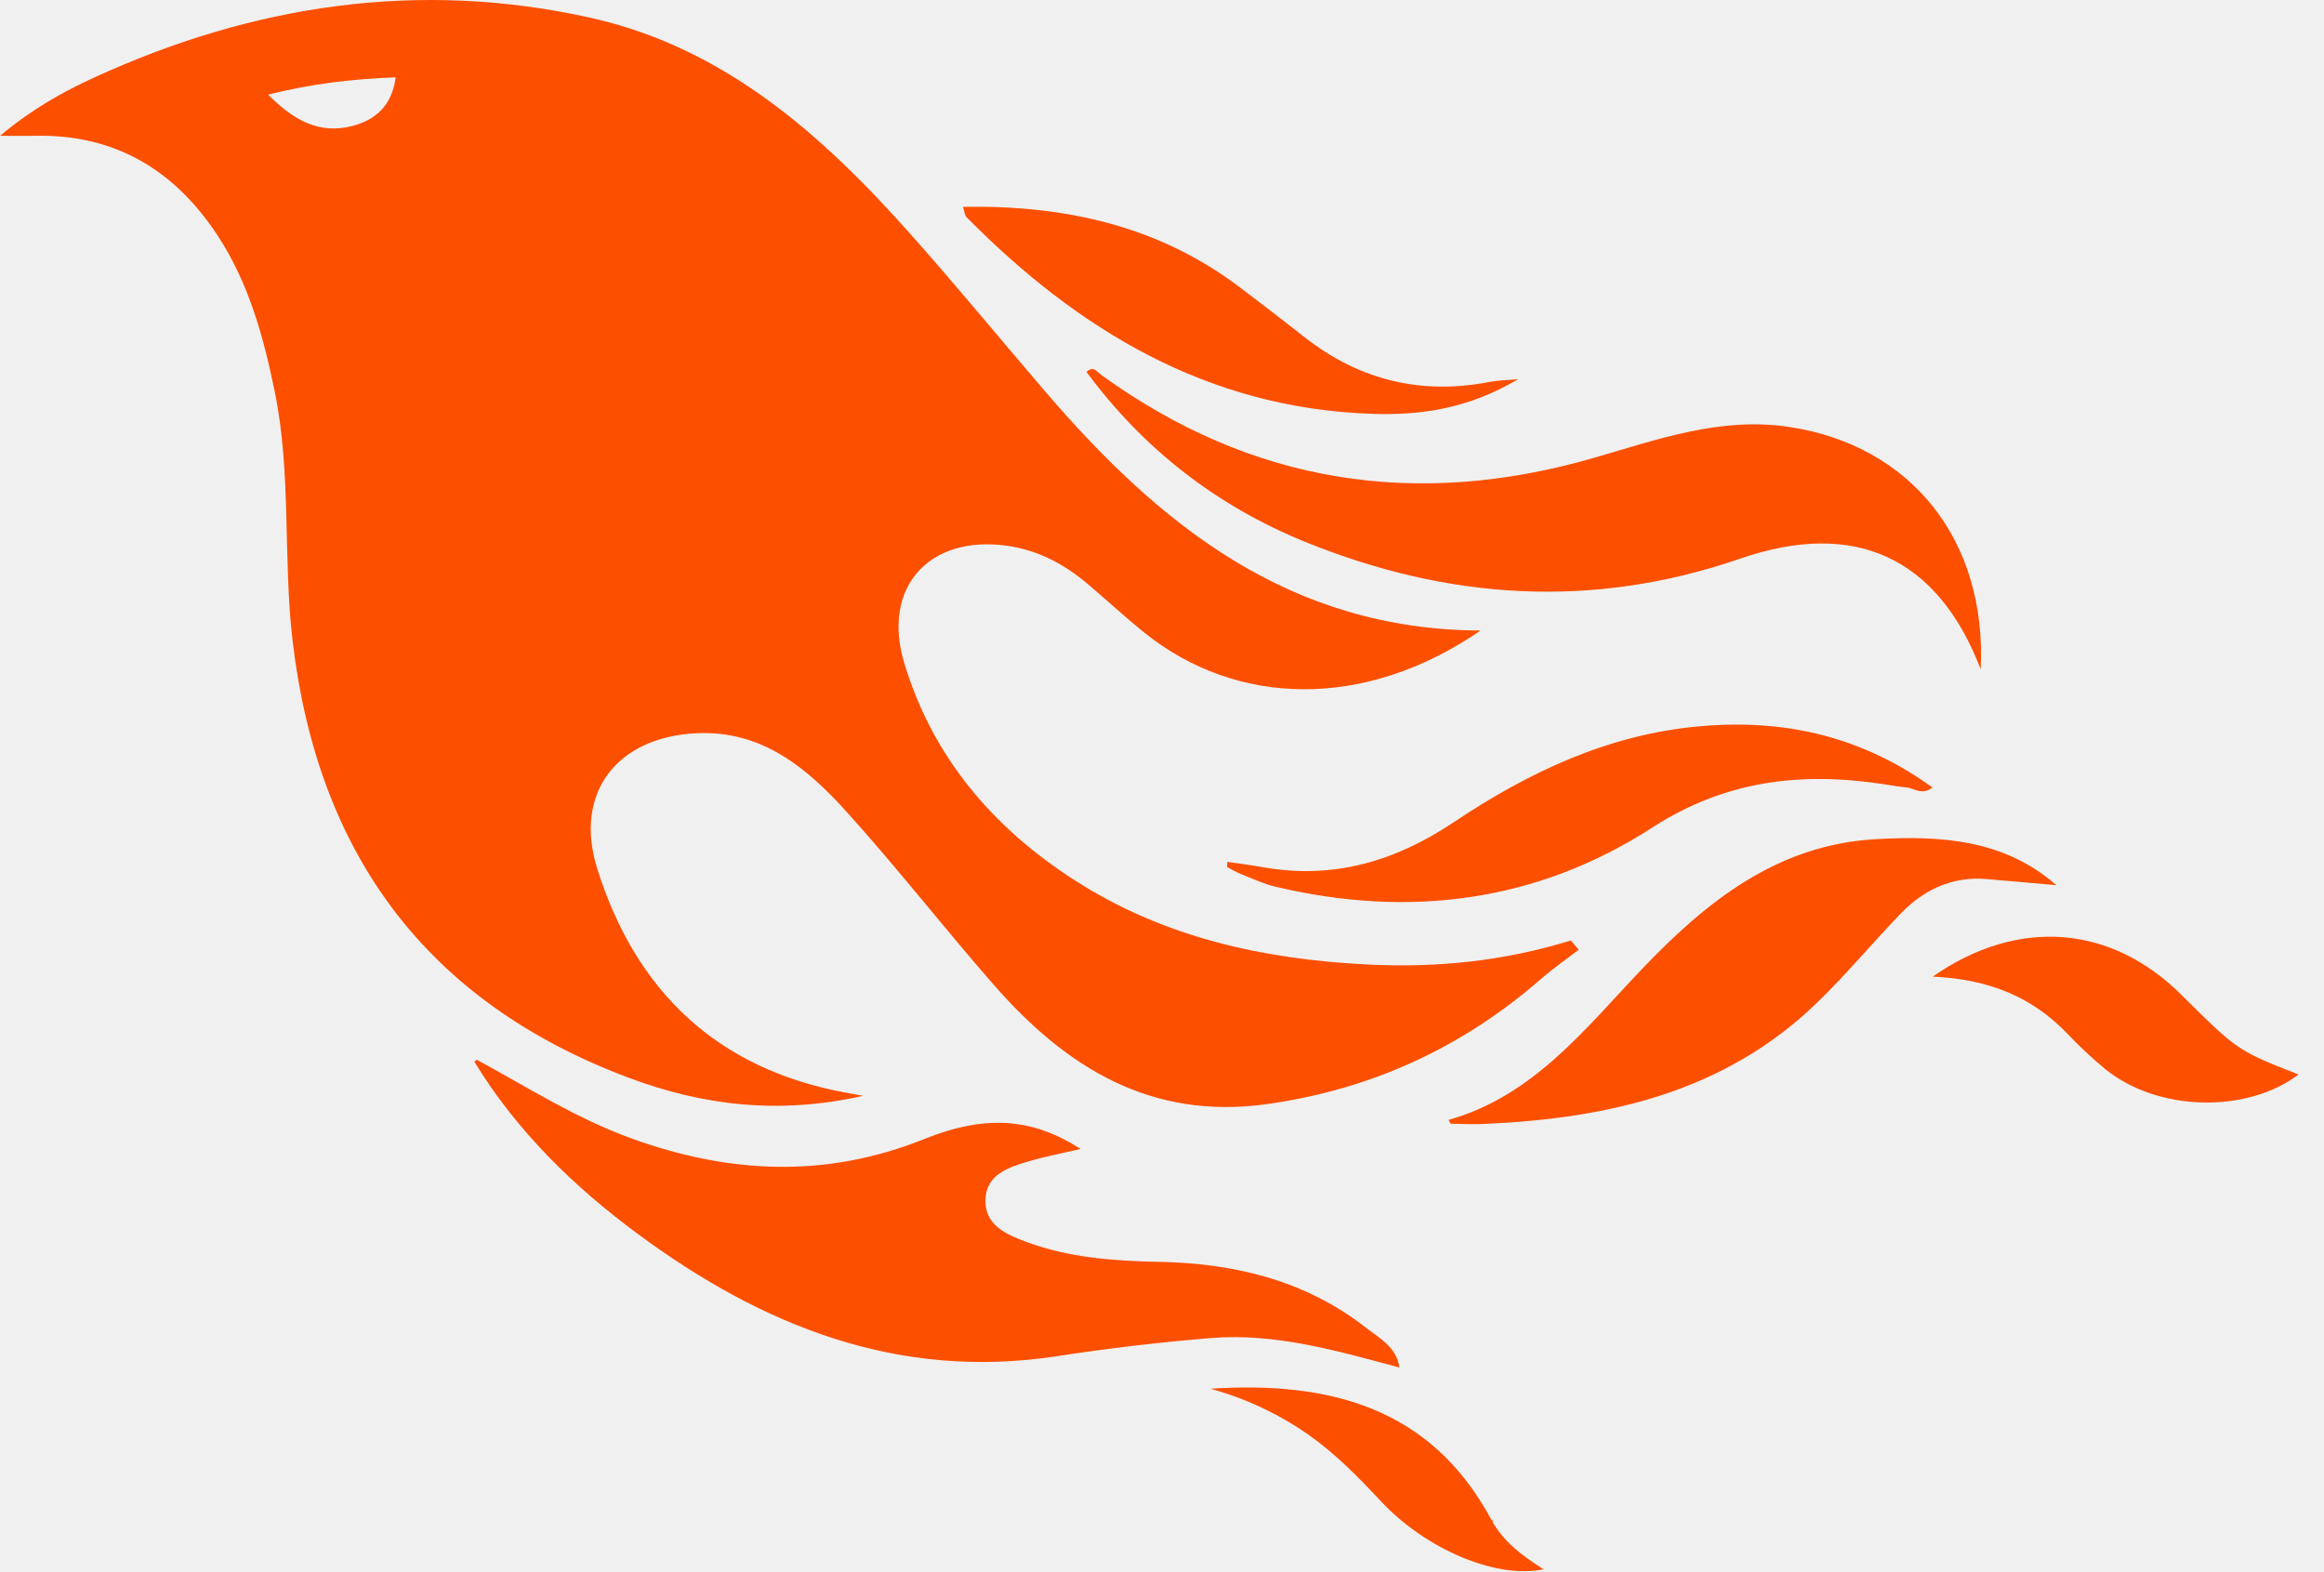
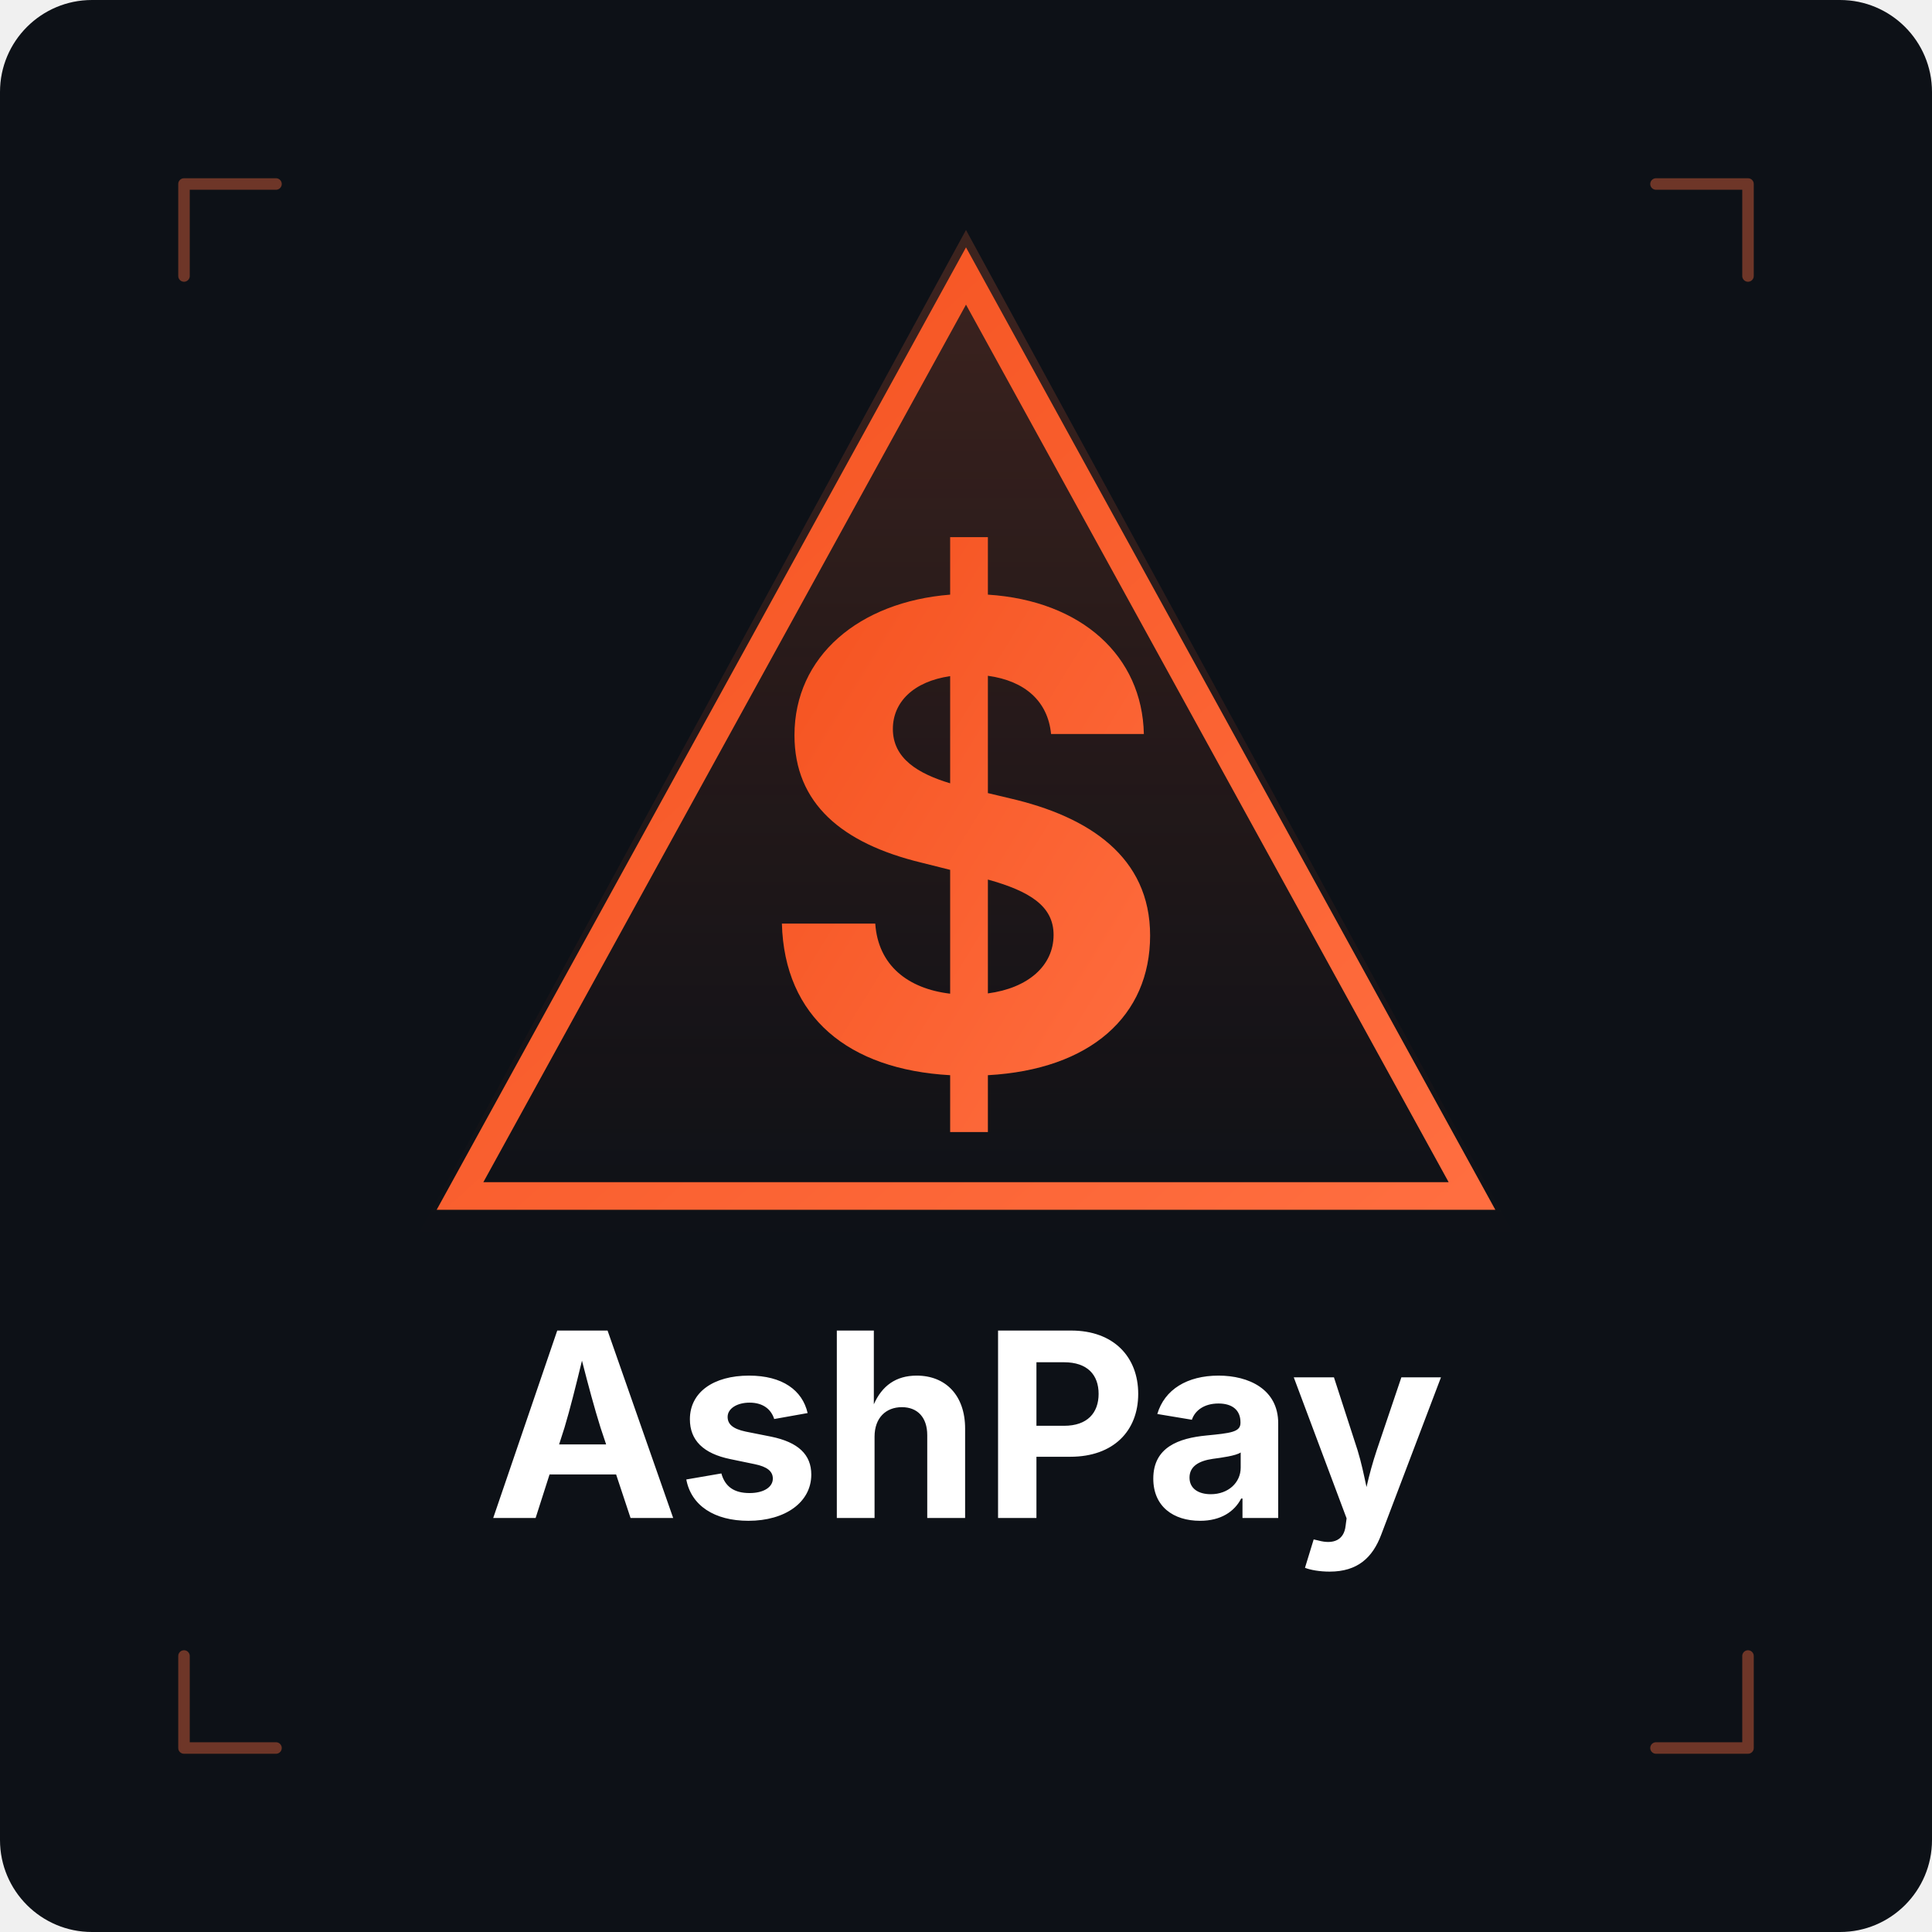
- <svg xmlns="http://www.w3.org/2000/svg" viewBox="0 0 71 48" fill="currentColor" aria-hidden="true">
-   <path d="m26.371 33.477-.552-.1c-3.92-.729-6.397-3.1-7.57-6.829-.733-2.324.597-4.035 3.035-4.148 1.995-.092 3.362 1.055 4.57 2.39 1.557 1.72 2.984 3.558 4.514 5.305 2.202 2.515 4.797 4.134 8.347 3.634 3.183-.448 5.958-1.725 8.371-3.828.363-.316.761-.592 1.144-.886l-.241-.284c-2.027.63-4.093.841-6.205.735-3.195-.16-6.24-.828-8.964-2.582-2.486-1.601-4.319-3.746-5.19-6.611-.704-2.315.736-3.934 3.135-3.6.948.133 1.746.56 2.463 1.165.583.493 1.143 1.015 1.738 1.493 2.8 2.25 6.712 2.375 10.265-.068-5.842-.026-9.817-3.24-13.308-7.313-1.366-1.594-2.7-3.216-4.095-4.785-2.698-3.036-5.692-5.71-9.79-6.623C12.8-.623 7.745.14 2.893 2.361 1.926 2.804.997 3.319 0 4.149c.494 0 .763.006 1.032 0 2.446-.064 4.28 1.023 5.602 3.024.962 1.457 1.415 3.104 1.761 4.798.513 2.515.247 5.078.544 7.605.761 6.494 4.08 11.026 10.26 13.346 2.267.852 4.591 1.135 7.172.555ZM10.751 3.852c-.976.246-1.756-.148-2.56-.962 1.377-.343 2.592-.476 3.897-.528-.107.848-.607 1.306-1.336 1.49Zm32.002 37.924c-.085-.626-.62-.901-1.04-1.228-1.857-1.446-4.03-1.958-6.333-2-1.375-.026-2.735-.128-4.031-.61-.595-.22-1.26-.505-1.244-1.272.015-.78.693-1 1.31-1.184.505-.15 1.026-.247 1.6-.382-1.46-.936-2.886-1.065-4.787-.3-2.993 1.202-5.943 1.06-8.926-.017-1.684-.608-3.179-1.563-4.735-2.408l-.077.057c1.29 2.115 3.034 3.817 5.004 5.271 3.793 2.8 7.936 4.471 12.784 3.73A66.714 66.714 0 0 1 37 40.877c1.98-.16 3.866.398 5.753.899Zm-9.14-30.345c-.105-.076-.206-.266-.42-.069 1.745 2.36 3.985 4.098 6.683 5.193 4.354 1.767 8.773 2.07 13.293.51 3.51-1.21 6.033-.028 7.343 3.38.19-3.955-2.137-6.837-5.843-7.401-2.084-.318-4.01.373-5.962.94-5.434 1.575-10.485.798-15.094-2.553Zm27.085 15.425c.708.059 1.416.123 2.124.185-1.6-1.405-3.55-1.517-5.523-1.404-3.003.17-5.167 1.903-7.14 3.972-1.739 1.824-3.31 3.87-5.903 4.604.043.078.054.117.066.117.35.005.699.021 1.047.005 3.768-.17 7.317-.965 10.14-3.7.89-.86 1.685-1.817 2.544-2.71.716-.746 1.584-1.159 2.645-1.07Zm-8.753-4.67c-2.812.246-5.254 1.409-7.548 2.943-1.766 1.18-3.654 1.738-5.776 1.37-.374-.066-.75-.114-1.124-.17l-.013.156c.135.07.265.151.405.207.354.14.702.308 1.07.395 4.083.971 7.992.474 11.516-1.803 2.221-1.435 4.521-1.707 7.013-1.336.252.038.503.083.756.107.234.022.479.255.795.003-2.179-1.574-4.526-2.096-7.094-1.872Zm-10.049-9.544c1.475.051 2.943-.142 4.486-1.059-.452.04-.643.04-.827.076-2.126.424-4.033-.04-5.733-1.383-.623-.493-1.257-.974-1.889-1.457-2.503-1.914-5.374-2.555-8.514-2.5.05.154.054.26.108.315 3.417 3.455 7.371 5.836 12.369 6.008Zm24.727 17.731c-2.114-2.097-4.952-2.367-7.578-.537 1.738.078 3.043.632 4.101 1.728a13 13 0 0 0 1.182 1.106c1.6 1.29 4.311 1.352 5.896.155-1.861-.726-1.861-.726-3.601-2.452Zm-21.058 16.06c-1.858-3.46-4.981-4.24-8.59-4.008a9.667 9.667 0 0 1 2.977 1.39c.84.586 1.547 1.311 2.243 2.055 1.38 1.473 3.534 2.376 4.962 2.07-.656-.412-1.238-.848-1.592-1.507Zl-.006.006-.036-.004.021.018.012.053Za.127.127 0 0 0 .015.043c.005.008.038 0 .058-.002Zl-.008.01.005.026.024.014Z" fill="#FD4F00" />
+ <svg xmlns="http://www.w3.org/2000/svg" width="420" height="420" viewBox="0 0 420 420">
+   <rect width="420" height="420" fill="#0d1117" rx="20" />
+   <defs>
+     <linearGradient id="ashOrange" x1="0%" y1="0%" x2="100%" y2="100%">
+       <stop offset="0%" style="stop-color:#f4511e;stop-opacity:1" />
+       <stop offset="100%" style="stop-color:#ff6e40;stop-opacity:1" />
+     </linearGradient>
+     <linearGradient id="glowGradient" x1="50%" y1="0%" x2="50%" y2="100%">
+       <stop offset="0%" style="stop-color:#ff6e40;stop-opacity:0.2" />
+       <stop offset="100%" style="stop-color:#f4511e;stop-opacity:0" />
+     </linearGradient>
+   </defs>
+   <polygon points="210,50 90,270 330,270" fill="url(#glowGradient)" />
+   <polygon points="210,60 100,260 320,260" fill="none" stroke="url(#ashOrange)" stroke-width="6" stroke-linejoin="miter" />
+   <text x="210" y="180" font-family="system-ui, -apple-system, BlinkMacSystemFont, sans-serif" font-size="140" font-weight="700" fill="url(#ashOrange)" text-anchor="middle" dominant-baseline="middle">$</text>
+   <text x="210" y="330" font-family="system-ui, -apple-system, BlinkMacSystemFont, sans-serif" font-size="56" font-weight="700" fill="#ffffff" text-anchor="middle">AshPay</text>
+   <g opacity="0.4" stroke="#ff6e40" stroke-width="2.5" fill="none" stroke-linecap="round">
+     <path d="M 40,40 L 40,60 M 40,40 L 60,40" />
+     <path d="M 380,40 L 380,60 M 380,40 L 360,40" />
+     <path d="M 40,380 L 40,360 M 40,380 L 60,380" />
+     <path d="M 380,380 L 380,360 M 380,380 L 360,380" />
+   </g>
</svg>
